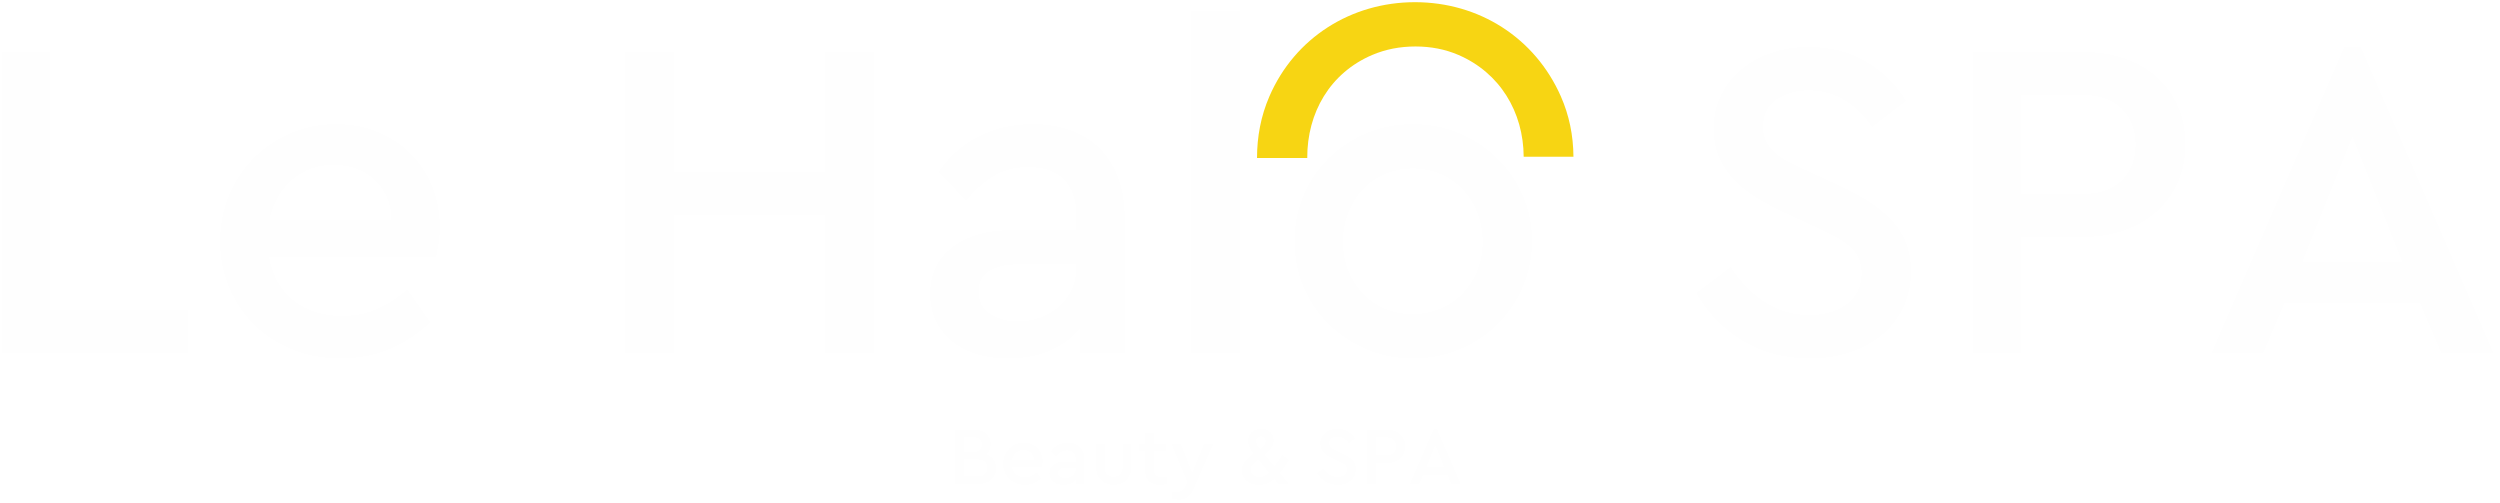
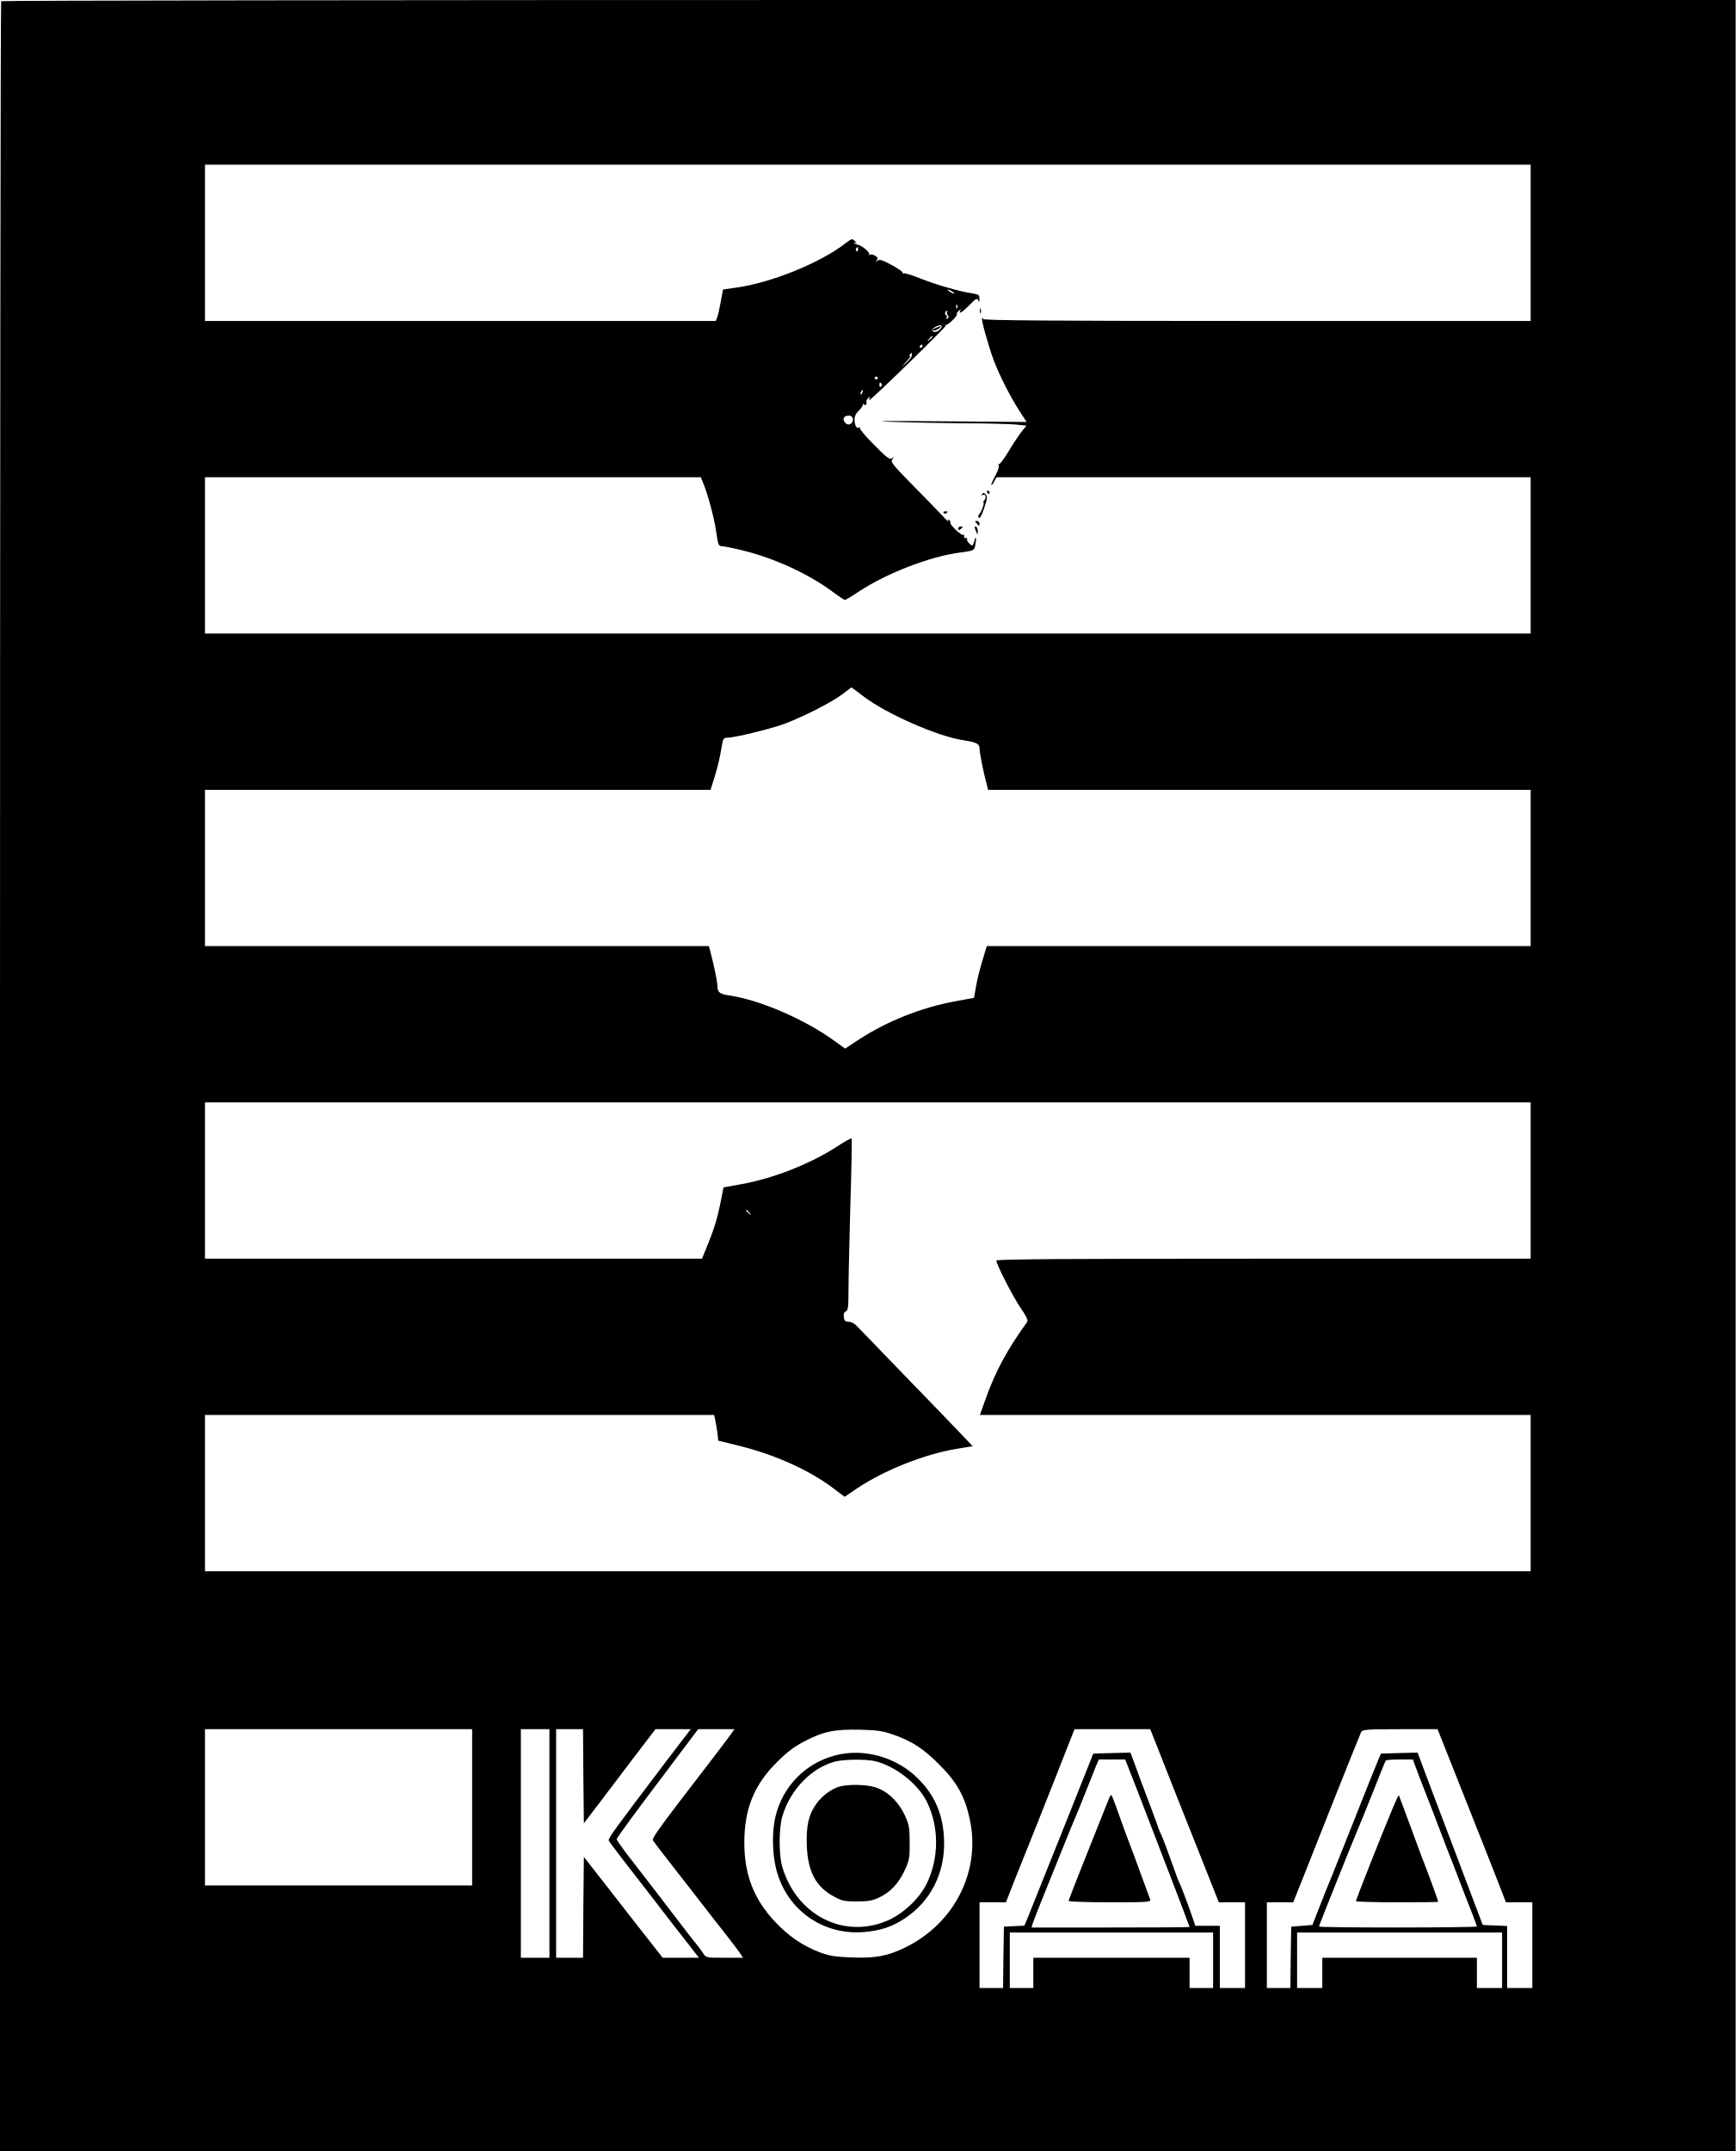
- <svg xmlns="http://www.w3.org/2000/svg" xml:space="preserve" width="301mm" height="60.5mm" version="1.1" shape-rendering="geometricPrecision" text-rendering="geometricPrecision" image-rendering="optimizeQuality" fill-rule="evenodd" clip-rule="evenodd" viewBox="0 0 30100 6050">
-   <g id="Слой_x0020_1">
-     <path id="_1" fill="#FEFEFE" fill-rule="nonzero" d="M605.47 3732.22l1660.28 0 0 522.27 -2243.02 0 0 -3628.37 582.74 0 0 3106.1zm3413.96 -1748.2c-194.23,0 -360.98,59.56 -500.26,178.65 -139.26,119.12 -230.89,279.47 -274.87,481.03l1467.82 0c0,-102.6 -19.23,-195.14 -57.72,-277.6 -38.46,-82.47 -88.86,-152.1 -151.16,-208.92 -62.3,-56.82 -135.61,-99.86 -219.91,-129.19 -84.31,-29.33 -172.27,-43.97 -263.9,-43.97zm1275.43 747.67c0,73.27 -5.49,142.93 -16.49,208.88 -10.97,65.98 -20.13,117.28 -27.49,153.94l-2012.09 0c40.33,223.56 138.35,397.66 294.12,522.27 155.78,124.6 350.95,186.91 585.48,186.91 157.61,0 299.64,-28.4 426.09,-85.22 126.41,-56.81 246.47,-134.67 360.07,-233.63l274.86 395.83c-142.93,135.61 -304.19,241.89 -483.77,318.84 -179.59,76.98 -377.5,115.44 -593.74,115.44 -208.88,0 -402.21,-35.71 -579.99,-107.18 -177.75,-71.47 -330.75,-170.42 -459.03,-296.87 -128.29,-126.44 -229.08,-275.8 -302.35,-448.06 -73.31,-172.26 -109.96,-357.33 -109.96,-555.24 0,-197.92 35.72,-382.99 107.18,-555.25 71.47,-172.26 170.42,-321.61 296.87,-448.06 126.45,-126.45 273.96,-226.31 442.57,-299.61 168.59,-73.31 351.82,-109.96 549.73,-109.96 179.59,0 345.43,31.17 497.56,93.47 152.09,62.3 284.02,148.42 395.79,258.38 111.8,109.96 198.85,240.98 261.15,393.08 62.3,152.1 93.44,316.1 93.44,492.04zm5222.66 1522.8l-582.73 0 0 -1660.25 -1825.19 0 0 1660.25 -582.73 0 0 -3628.37 582.73 0 0 1445.85 1825.19 0 0 -1445.85 582.73 0 0 3628.37zm11258.94 -3688.83c267.57,0 502.14,61.36 703.7,184.16 201.59,122.77 357.33,277.61 467.29,464.52l-406.83 313.39c-95.28,-139.29 -207.07,-247.41 -335.33,-324.36 -128.28,-76.98 -271.21,-115.44 -428.83,-115.44 -146.58,0 -274.86,35.71 -384.82,107.18 -109.96,71.47 -164.9,182.33 -164.9,332.62 0,69.62 12.81,129.19 38.46,178.65 25.65,49.49 60.49,93.47 104.47,131.93 43.98,38.49 97.12,74.24 159.42,107.21 62.3,32.98 130.09,65.99 203.4,98.96l406.82 186.91c135.61,62.3 257.47,128.28 365.59,197.91 108.12,69.63 199.75,145.68 274.87,228.15 75.14,82.47 131.96,173.19 170.42,272.12 38.49,98.95 57.72,210.75 57.72,335.36 0,161.26 -31.13,306.93 -93.44,437.06 -62.3,130.12 -147.51,240.05 -255.63,329.84 -108.12,89.79 -236.4,159.45 -384.82,208.91 -148.45,49.5 -308.81,74.21 -481.04,74.21 -304.22,0 -573.6,-70.53 -808.13,-211.65 -234.57,-141.1 -421.51,-332.59 -560.76,-574.48l412.31 -313.35c51.3,76.95 109.02,150.25 173.16,219.88 64.14,69.63 134.71,131.03 211.66,184.17 76.98,53.14 162.19,95.31 255.63,126.44 93.47,31.17 197.01,46.72 310.62,46.72 186.9,0 338.1,-44.88 453.54,-134.67 115.44,-89.79 173.17,-213.5 173.17,-371.08 0,-69.66 -12.81,-131.02 -38.46,-184.17 -25.66,-53.14 -62.31,-99.89 -109.96,-140.19 -47.66,-40.33 -103.54,-77.88 -167.68,-112.7 -64.14,-34.81 -136.51,-70.56 -217.14,-107.21l-401.34 -186.91c-117.26,-54.98 -227.21,-113.61 -329.85,-175.91 -102.6,-62.3 -192.39,-133.77 -269.38,-214.4 -76.95,-80.63 -137.44,-171.36 -181.42,-272.15 -43.98,-100.77 -65.95,-215.31 -65.95,-343.59 0,-150.26 30.23,-285.87 90.7,-406.83 60.46,-120.93 142.93,-224.46 247.4,-310.61 104.44,-86.11 225.37,-152.1 362.82,-197.88 137.45,-45.82 284.96,-68.72 442.54,-68.72zm2561.86 577.21l0 1192.99 731.18 0c208.91,0 368.33,-54.98 478.29,-164.93 109.93,-109.96 164.91,-252.9 164.91,-428.8 0,-175.94 -54.98,-319.78 -164.91,-431.58 -109.96,-111.76 -269.38,-167.68 -478.29,-167.68l-731.18 0zm742.18 -516.75c183.23,0 350.91,26.55 503.01,79.73 152.1,53.14 282.22,129.18 390.34,228.14 108.12,98.96 191.49,216.24 250.11,351.82 58.66,135.61 87.99,285.89 87.99,450.8 0,164.94 -29.33,315.19 -87.99,450.8 -58.62,135.61 -141.99,252.89 -250.11,351.85 -108.12,98.96 -238.24,175.91 -390.34,230.89 -152.1,54.98 -319.78,82.47 -503.01,82.47l-742.18 0 0 1401.87 -582.74 0 0 -3628.37 1324.92 0zm3243.51 1017.05l-604.7 1506.31 1203.95 0 -599.25 -1506.31zm813.65 2006.58l-1632.75 0 -258.41 604.74 -621.2 0 1599.76 -3688.83 197.91 0 1599.78 3688.83 -626.71 0 -258.38 -604.74zm-16881.07 219.92c96.21,0 186,-15.59 271.22,-46.72 84.27,-31.17 159.42,-75.15 223.56,-131.97 64.14,-56.78 115.44,-124.6 152.09,-203.39 36.66,-78.79 54.98,-164.01 54.98,-255.64l0 -49.49 -696.37 0c-153.93,0 -273.02,27.49 -355.49,82.47 -83.37,54.98 -124.61,137.45 -124.61,247.4 0,117.29 45.82,206.14 138.36,266.61 91.63,60.49 204.3,90.73 336.26,90.73zm179.58 -2374.95c161.26,0 309.68,23.84 445.29,71.47 135.61,47.65 251.99,118.21 349.1,211.65 97.12,93.47 173.17,210.76 228.15,351.85 54.98,141.1 82.47,305.13 82.47,492.04l0 1632.76 -538.76 0 0 -302.35c-95.31,117.28 -216.24,207.07 -362.85,269.37 -146.61,62.31 -313.35,93.44 -500.26,93.44 -142.94,0 -272.12,-18.32 -387.57,-54.98 -115.47,-36.65 -214.43,-88.85 -296.87,-158.48 -82.46,-69.66 -145.7,-152.13 -189.68,-246.5 -43.98,-95.28 -65.95,-200.66 -65.95,-317.94 0,-237.31 89.79,-424.22 269.38,-561.67 179.58,-136.51 421.47,-205.23 725.67,-205.23l764.15 0 0 -176.85c0,-188.74 -49.49,-332.58 -148.45,-432.44 -98.95,-99.89 -241.88,-149.35 -428.79,-149.35 -157.62,0 -295.03,34.81 -412.32,104.44 -117.28,69.62 -229.08,168.58 -335.36,296.86l-335.32 -340.84c139.25,-197.91 306,-343.59 500.26,-437.06 194.24,-93.44 406.83,-140.19 637.71,-140.19zm2490.39 2759.77l-582.76 0 0 -4123.15 582.76 0 0 4123.15zm2086.3 -2226.5c-120.93,0 -234.56,22.91 -339,68.73 -105.38,45.81 -194.24,107.18 -267.54,186 -73.31,78.79 -131.96,172.23 -174.1,279.45 -42.14,108.12 -63.21,223.56 -63.21,348.17 0,124.6 21.07,239.14 63.21,345.42 42.14,105.38 100.79,197.92 174.1,276.71 73.3,78.82 161.26,139.28 264.8,183.26 102.6,43.98 215.3,65.98 336.26,65.98 120.93,0 233.63,-22 336.26,-65.98 103.54,-43.98 192.4,-104.44 267.54,-183.26 75.15,-78.79 134.71,-171.33 176.84,-276.71 42.14,-106.28 63.21,-220.82 63.21,-345.42 0,-124.61 -21.07,-240.05 -63.21,-348.17 -42.13,-107.22 -101.69,-201.59 -176.84,-282.22 -75.14,-80.63 -164,-142 -267.54,-185.98 -102.63,-44 -213.49,-65.98 -330.78,-65.98zm-2.74 -533.27c197.91,0 383.92,36.65 557.99,109.96 174.1,73.3 326.19,173.16 456.32,299.61 130.09,126.45 232.72,274.9 307.84,445.32 75.14,170.42 112.7,354.59 112.7,552.5 0,197.91 -37.56,382.98 -112.7,555.24 -75.12,172.27 -177.75,322.52 -307.84,450.81 -130.13,128.25 -282.22,228.14 -456.32,299.61 -174.07,71.47 -360.08,107.18 -557.99,107.18 -197.91,0 -382.98,-36.65 -555.24,-109.92 -172.26,-73.31 -323.46,-173.2 -453.55,-299.65 -130.12,-126.44 -231.82,-275.76 -305.13,-448.03 -73.3,-172.26 -109.95,-357.33 -109.95,-555.24 0,-197.91 36.65,-382.08 109.95,-552.5 73.31,-170.42 174.1,-318.87 302.39,-445.32 128.25,-126.45 279.44,-226.31 453.54,-299.61 174.07,-73.31 360.08,-109.96 557.99,-109.96z" />
-     <path id="_1_0" fill="#F7D513" fill-rule="nonzero" d="M17042.19 559.58c-186.91,0 -360.07,33.91 -519.49,101.7 -508.75,216.39 -785.82,695.93 -783.39,1241.17l-604.74 0c0,-256.66 46.44,-504.85 148.42,-740.88 305.91,-708.15 986.29,-1135.23 1753.72,-1135.23 770.29,0 1445.31,428.08 1756.46,1135.23 99.02,225.03 149.41,466.89 151.16,725.58l-599.25 0c-2.68,-538.35 -286.09,-1010.69 -786.1,-1225.87 -157.62,-67.79 -329.85,-101.7 -516.79,-101.7z" />
-     <path id="_1_1" fill="#FEFEFE" fill-rule="nonzero" d="M15163.62 5743.54c22.43,0 43.05,-4.45 61.85,-13.35 18.8,-8.91 37.1,-21.94 54.91,-39.09l-131.6 -159.31c-26.38,20.45 -47.99,39.42 -64.81,56.9 -16.82,17.48 -25.23,38.75 -25.23,63.82 0,27.05 9.89,48.98 29.68,65.8 19.79,16.82 44.86,25.23 75.2,25.23zm18.8 -489.79c-19.13,0 -33.47,5.44 -43.04,16.33 -9.56,10.88 -14.35,24.9 -14.35,42.05 0,17.81 4.29,34.14 12.87,48.98 8.57,14.84 19.46,30.18 32.65,46.01 21.11,-16.49 37.6,-32.16 49.47,-47 11.88,-14.84 17.81,-31.83 17.81,-50.96 0,-15.83 -4.45,-29.02 -13.35,-39.58 -8.91,-10.55 -22.93,-15.83 -42.06,-15.83zm337.42 282.99c-19.13,28.37 -37.6,56.07 -55.41,83.12 -17.81,27.04 -36.29,52.11 -55.42,75.2l107.86 131.6 -123.69 0 -50.46 -61.35c-25.73,22.43 -53.43,40.08 -83.12,52.94 -29.68,12.86 -63.32,19.29 -100.92,19.29 -29.69,0 -57.06,-4.12 -82.13,-12.36 -25.07,-8.25 -46.84,-20.12 -65.31,-35.63 -18.47,-15.5 -32.98,-33.97 -43.53,-55.41 -10.56,-21.44 -15.83,-45.35 -15.83,-71.73 0,-21.77 3.62,-41.73 10.88,-59.87 7.26,-18.14 17.15,-35.12 29.68,-50.96 12.54,-15.83 27.21,-31 44.04,-45.51 16.82,-14.51 35.12,-29.36 54.91,-44.53 -19.13,-25.06 -34.47,-49.31 -46.01,-72.72 -11.54,-23.42 -17.31,-48.98 -17.31,-76.69 0,-21.77 3.46,-41.72 10.38,-59.86 6.93,-18.14 17.16,-33.81 30.68,-47 13.52,-13.2 29.85,-23.59 48.98,-31.17 19.13,-7.59 40.57,-11.38 64.31,-11.38 23.09,0 44.04,3.63 62.84,10.88 18.8,7.26 34.79,16.99 47.99,29.19 13.19,12.21 23.41,26.72 30.67,43.54 7.26,16.82 10.88,35.13 10.88,54.92 0,34.3 -10.06,65.14 -30.18,92.51 -20.11,27.38 -46.67,53.93 -79.65,79.66l118.74 143.47c14.51,-19.79 29.35,-41.23 44.53,-64.32 15.17,-23.08 31.33,-47.49 48.48,-73.22l83.12 57.39zm582.79 -374.02c48.16,0 90.38,11.05 126.66,33.15 36.28,22.09 64.31,49.97 84.1,83.61l-73.22 56.4c-17.15,-25.07 -37.27,-44.53 -60.36,-58.38 -23.09,-13.85 -48.81,-20.78 -77.18,-20.78 -26.38,0 -49.47,6.43 -69.26,19.29 -19.79,12.87 -29.68,32.82 -29.68,59.87 0,12.53 2.3,23.25 6.92,32.16 4.62,8.9 10.89,16.82 18.8,23.74 7.92,6.93 17.48,13.36 28.7,19.3 11.21,5.94 23.41,11.87 36.61,17.81l73.22 33.64c24.41,11.22 46.34,23.09 65.8,35.62 19.46,12.54 35.95,26.22 49.47,41.07 13.53,14.84 23.75,31.16 30.68,48.98 6.92,17.81 10.39,37.93 10.39,60.35 0,29.03 -5.61,55.25 -16.82,78.67 -11.22,23.41 -26.56,43.2 -46.02,59.37 -19.45,16.16 -42.54,28.69 -69.26,37.6 -26.71,8.9 -55.57,13.35 -86.58,13.35 -54.75,0 -103.23,-12.69 -145.45,-38.09 -42.22,-25.4 -75.86,-59.86 -100.93,-103.4l74.21 -56.4c9.24,13.85 19.63,27.04 31.17,39.58 11.54,12.53 24.24,23.58 38.1,33.15 13.85,9.56 29.19,17.15 46.01,22.75 16.82,5.61 35.45,8.41 55.9,8.41 33.64,0 60.86,-8.08 81.63,-24.24 20.78,-16.16 31.17,-38.42 31.17,-66.79 0,-12.53 -2.31,-23.58 -6.92,-33.15 -4.62,-9.56 -11.22,-17.97 -19.79,-25.23 -8.58,-7.25 -18.64,-14.02 -30.18,-20.28 -11.55,-6.27 -24.57,-12.7 -39.09,-19.3l-72.23 -33.64c-21.11,-9.89 -40.9,-20.45 -59.37,-31.66 -18.47,-11.22 -34.63,-24.08 -48.48,-38.59 -13.85,-14.51 -24.74,-30.84 -32.65,-48.98 -7.92,-18.14 -11.88,-38.76 -11.88,-61.84 0,-27.05 5.44,-51.46 16.33,-73.23 10.88,-21.76 25.72,-40.4 44.52,-55.9 18.8,-15.5 40.57,-27.38 65.31,-35.62 24.74,-8.25 51.29,-12.37 79.65,-12.37zm461.1 103.89l0 214.72 131.6 0c37.6,0 66.3,-9.89 86.09,-29.68 19.79,-19.79 29.68,-45.52 29.68,-77.18 0,-31.67 -9.89,-57.56 -29.68,-77.68 -19.79,-20.12 -48.49,-30.18 -86.09,-30.18l-131.6 0zm133.58 -93.01c32.98,0 63.16,4.79 90.54,14.35 27.37,9.57 50.79,23.25 70.25,41.06 19.46,17.81 34.47,38.92 45.02,63.33 10.56,24.41 15.84,51.45 15.84,81.14 0,29.68 -5.28,56.73 -15.84,81.14 -10.55,24.4 -25.56,45.51 -45.02,63.32 -19.46,17.81 -42.88,31.67 -70.25,41.56 -27.38,9.9 -57.56,14.84 -90.54,14.84l-133.58 0 0 252.32 -104.88 0 0 -653.06 238.46 0zm583.8 183.06l-108.84 271.11 216.69 0 -107.85 -271.11zm146.44 361.16l-293.87 0 -46.51 108.84 -111.81 0 287.94 -663.94 35.62 0 287.94 663.94 -112.8 0 -46.51 -108.84zm-5653.87 16.82c37.6,0 66.13,-9.07 85.59,-27.21 19.46,-18.14 29.19,-42.71 29.19,-73.72 0,-31 -9.73,-55.74 -29.19,-74.21 -19.46,-18.47 -47.99,-27.71 -85.59,-27.71l-168.21 0 0 202.85 168.21 0zm-168.21 -469.02l0 176.13 115.77 0c33.64,0 58.88,-8.24 75.7,-24.73 16.82,-16.5 25.23,-37.93 25.23,-64.32 0,-26.39 -8.41,-47.5 -25.23,-63.33 -16.82,-15.83 -42.06,-23.75 -75.7,-23.75l-115.77 0zm266.17 204.83c38.59,12.53 68.61,33.14 89.88,61.84 21.27,28.69 31.83,63.49 31.83,104.39 0,27.71 -4.95,53.1 -14.84,76.19 -9.9,23.09 -24.08,43.04 -42.39,59.86 -18.47,16.82 -40.73,30.02 -66.62,39.58 -26.06,9.57 -55.25,14.35 -87.41,14.35l-279.52 0 0 -653.06 228.57 0c29.68,0 56.56,4.29 80.64,12.87 24.08,8.57 44.69,20.61 61.84,36.11 17.15,15.5 30.35,33.81 39.58,54.92 9.24,21.11 13.85,44.53 13.85,70.25 0,50.79 -18.47,91.69 -55.41,122.7zm452.2 -52.45c-34.97,0 -64.98,10.72 -90.05,32.16 -25.06,21.44 -41.55,50.3 -49.47,86.58l264.19 0c0,-18.47 -3.46,-35.12 -10.39,-49.97 -6.92,-14.84 -16,-27.37 -27.21,-37.6 -11.21,-10.22 -24.41,-17.97 -39.58,-23.25 -15.17,-5.28 -31,-7.92 -47.49,-7.92zm229.56 134.57c0,13.2 -0.99,25.73 -2.97,37.6 -1.98,11.88 -3.63,21.11 -4.95,27.71l-362.15 0c7.26,40.24 24.9,71.57 52.94,94 28.03,22.43 63.16,33.64 105.38,33.64 28.36,0 53.92,-5.11 76.68,-15.33 22.76,-10.23 44.36,-24.25 64.81,-42.06l49.48 71.25c-25.73,24.4 -54.75,43.53 -87.08,57.39 -32.32,13.85 -67.94,20.77 -106.86,20.77 -37.6,0 -72.4,-6.43 -104.39,-19.29 -31.99,-12.86 -59.54,-30.67 -82.62,-53.43 -23.09,-22.76 -41.23,-49.64 -54.42,-80.65 -13.2,-31 -19.79,-64.31 -19.79,-99.93 0,-35.62 6.43,-68.94 19.29,-99.94 12.86,-31 30.67,-57.88 53.43,-80.64 22.76,-22.76 49.31,-40.74 79.66,-53.93 30.34,-13.19 63.32,-19.79 98.94,-19.79 32.33,0 62.18,5.61 89.55,16.82 27.38,11.22 51.13,26.72 71.24,46.51 20.12,19.79 35.79,43.37 47,70.75 11.22,27.37 16.83,56.89 16.83,88.55zm272.43 204.83c17.32,0 33.48,-2.81 48.81,-8.41 15.18,-5.61 28.7,-13.53 40.24,-23.75 11.55,-10.23 20.78,-22.43 27.38,-36.61 6.59,-14.19 9.89,-29.52 9.89,-46.01l0 -8.91 -125.33 0c-27.71,0 -49.15,4.95 -63.99,14.84 -15,9.9 -22.43,24.74 -22.43,44.53 0,21.11 8.25,37.11 24.91,47.99 16.49,10.88 36.77,16.33 60.52,16.33zm32.32 -427.46c29.03,0 55.74,4.29 80.15,12.86 24.41,8.58 45.35,21.28 62.83,38.1 17.48,16.82 31.17,37.93 41.07,63.33 9.89,25.39 14.84,54.91 14.84,88.55l0 293.88 -96.97 0 0 -54.42c-17.15,21.11 -38.92,37.27 -65.31,48.48 -26.38,11.22 -56.4,16.82 -90.04,16.82 -25.73,0 -48.98,-3.29 -69.76,-9.89 -20.78,-6.6 -38.59,-16 -53.43,-28.53 -14.84,-12.53 -26.22,-27.38 -34.14,-44.36 -7.91,-17.15 -11.87,-36.12 -11.87,-57.23 0,-42.71 16.16,-76.35 48.48,-101.09 32.33,-24.57 75.86,-36.94 130.62,-36.94l137.53 0 0 -31.83c0,-33.97 -8.9,-59.86 -26.71,-77.84 -17.81,-17.97 -43.54,-26.88 -77.18,-26.88 -28.37,0 -53.1,6.27 -74.21,18.8 -21.11,12.54 -41.23,30.35 -60.36,53.43l-60.36 -61.34c25.07,-35.62 55.08,-61.85 90.04,-78.67 34.96,-16.82 73.22,-25.23 114.78,-25.23zm762.89 292.89c0,32.98 -5.44,62.66 -16.33,89.05 -10.88,26.39 -25.89,48.98 -44.69,67.78 -18.8,18.8 -41.06,33.15 -66.95,43.04 -25.73,9.9 -53.6,14.84 -83.28,14.84 -30.35,0 -58.55,-4.94 -84.27,-14.84 -25.9,-9.89 -48.32,-24.24 -67.45,-43.04 -19.13,-18.8 -34.31,-41.39 -45.19,-67.78 -10.88,-26.39 -16.33,-56.07 -16.33,-89.05l0 -282 102.91 0 0 289.91c0,34.3 10.55,61.35 31.66,81.14 21.11,19.79 47.17,29.68 78.17,29.68 29.69,0 54.92,-9.89 75.7,-29.68 20.78,-19.79 31.17,-46.84 31.17,-81.14l0 -289.91 104.88 0 0 282zm369.07 120.71c9.24,0 18.97,-0.49 29.19,-1.48 10.23,-0.99 21.94,-2.14 35.13,-3.46l0 88.06c-13.19,3.3 -26.72,5.94 -40.57,7.92 -13.85,1.97 -29.02,2.96 -45.52,2.96 -54.09,0 -97.46,-13.52 -130.11,-40.56 -32.66,-27.05 -48.98,-69.93 -48.98,-128.64l0 -237.47 -79.16 0 0 -90.04 79.16 0 0 -127.65 104.88 0 0 127.65 144.47 0 0 90.04 -144.47 0 0 228.57c0,32.32 8.41,54.42 25.23,66.29 16.83,11.88 40.41,17.81 70.75,17.81zm618.42 -402.71l-236.48 541.24c-20.45,46.84 -44.86,80.81 -73.22,101.92 -28.37,21.11 -63.33,31.66 -104.89,31.66 -13.19,0 -26.88,-0.82 -41.06,-2.47 -14.18,-1.65 -27.21,-4.13 -39.09,-7.42l0 -88.07c11.22,1.32 21.61,2.31 31.17,2.97 9.57,0.66 18.31,0.99 26.22,0.99 22.43,0 42.39,-4.62 59.87,-13.85 17.48,-9.24 32.82,-28.37 46.01,-57.39l19.79 -45.52 -193.94 -464.06 111.81 0 139.52 354.23 143.47 -354.23 110.82 0z" />
+ <svg xmlns="http://www.w3.org/2000/svg" version="1.0" width="1033pt" height="1280pt" viewBox="0 0 1033 1280" preserveAspectRatio="xMidYMid meet">
+   <g transform="translate(0,1280) scale(0.1,-0.1)" fill="#000000" stroke="none">
+     <path d="M7 12793 c-4 -3 -7 -2883 -7 -6400 l0 -6393 5165 0 5165 0 0 6400 0 6400 -5158 0 c-2837 0 -5162 -3 -5165 -7z m9103 -1438 l0 -465 -1630 0 c-1235 0 -1630 3 -1630 12 0 6 -2 9 -5 6 -7 -7 36 -161 69 -251 34 -90 98 -216 152 -300 l44 -68 -507 4 c-312 3 -429 2 -303 -3 113 -4 311 -8 440 -9 129 0 265 -4 302 -7 l67 -7 -29 -36 c-16 -20 -51 -73 -78 -118 -27 -45 -53 -79 -57 -75 -5 4 -5 1 -1 -6 4 -7 -4 -33 -18 -58 -14 -26 -26 -52 -26 -58 1 -6 8 1 16 17 l15 27 1589 0 1590 0 0 -465 0 -465 -3945 0 -3945 0 0 465 0 465 1476 0 1475 0 14 -34 c28 -67 67 -212 78 -293 10 -73 14 -83 32 -83 11 0 67 -11 124 -25 191 -47 399 -142 544 -252 31 -23 61 -43 66 -43 4 0 43 23 86 52 163 107 419 206 593 229 88 12 90 13 96 42 9 46 5 66 -5 28 -10 -32 -11 -32 -29 -16 -11 10 -17 22 -14 27 3 4 0 7 -8 6 -7 -2 -12 4 -10 12 2 8 0 12 -4 7 -9 -9 -85 63 -78 74 2 4 -1 11 -7 15 -8 5 -10 2 -4 -7 4 -8 -12 6 -35 31 -23 25 -103 107 -177 182 -122 124 -134 140 -122 155 12 16 12 17 -2 6 -13 -10 -30 2 -107 80 -51 51 -89 97 -85 102 4 4 3 5 -4 1 -15 -8 -26 10 -27 46 -1 19 8 38 26 55 14 14 25 30 24 37 -2 6 -1 8 1 4 8 -14 25 -8 20 6 -3 8 2 20 11 28 11 9 14 10 8 1 -4 -7 -4 -13 -1 -13 11 0 454 432 452 440 -1 4 2 8 6 8 14 0 67 54 62 62 -3 4 3 14 12 21 12 10 14 10 9 2 -16 -28 12 -11 54 32 38 39 46 43 52 28 5 -14 7 -12 7 8 1 24 -3 27 -46 34 -72 10 -216 52 -311 90 -47 19 -90 32 -96 28 -6 -3 -8 -2 -3 2 4 5 -25 26 -64 47 -60 32 -74 37 -88 26 -14 -11 -14 -11 -4 2 10 13 8 18 -8 28 -11 7 -25 10 -31 6 -6 -4 -8 -3 -5 3 7 10 -45 54 -69 57 -7 1 -17 6 -21 11 -4 4 -1 5 7 0 11 -6 11 -3 -2 10 -16 17 -18 16 -55 -12 -148 -116 -441 -235 -648 -264 l-82 -12 -13 -71 c-7 -39 -16 -81 -21 -93 l-9 -23 -1520 0 -1520 0 0 465 0 465 3945 0 3945 0 0 -465z m-4003 -40 c0 -8 -4 -12 -9 -9 -5 3 -6 10 -3 15 9 13 12 11 12 -6z m573 -261 c0 -2 -9 0 -20 6 -11 6 -20 13 -20 16 0 2 9 0 20 -6 11 -6 20 -13 20 -16z m17 -86 c-3 -8 -6 -5 -6 6 -1 11 2 17 5 13 3 -3 4 -12 1 -19z m-60 -25 c-4 -3 -2 -12 4 -19 7 -8 6 -14 -2 -20 -7 -4 -9 -3 -5 4 3 6 2 13 -4 17 -10 6 -5 25 7 25 4 0 3 -3 0 -7z m-42 -103 c-17 -18 -45 -21 -47 -4 -1 12 43 34 55 27 4 -3 1 -13 -8 -23z m-45 -44 c0 -2 -8 -10 -17 -17 -16 -13 -17 -12 -4 4 13 16 21 21 21 13z m-60 -56 c0 -5 -5 -10 -11 -10 -5 0 -7 5 -4 10 3 6 8 10 11 10 2 0 4 -4 4 -10z m-63 -55 c0 -8 -14 -27 -31 -42 l-31 -28 29 33 c17 17 26 32 22 32 -4 0 -4 5 -1 10 9 14 12 13 12 -5z m-203 -133 c3 -5 -1 -9 -9 -9 -8 0 -12 4 -9 9 3 4 7 8 9 8 2 0 6 -4 9 -8z m20 -52 c-6 -6 -10 -3 -10 10 0 13 4 16 10 10 7 -7 7 -13 0 -20z m-111 -35 c-3 -9 -8 -14 -10 -11 -3 3 -2 9 2 15 9 16 15 13 8 -4z m-57 -157 c3 -26 -22 -44 -41 -28 -18 15 -19 36 -2 43 21 9 40 3 43 -15z m66 -1654 c136 -103 443 -238 593 -259 76 -12 95 -21 95 -49 0 -25 23 -141 41 -208 l10 -38 1614 0 1615 0 0 -465 0 -465 -1618 0 -1619 0 -26 -87 c-15 -47 -32 -116 -38 -153 l-12 -68 -116 -21 c-201 -38 -401 -118 -566 -225 l-85 -56 -68 49 c-174 126 -442 241 -619 267 -59 8 -73 19 -73 55 0 26 -18 113 -41 202 l-10 37 -1499 0 -1500 0 0 465 0 465 1504 0 1505 0 26 83 c14 45 31 115 37 155 11 67 13 72 36 72 43 0 253 51 336 81 115 42 292 133 351 179 28 21 51 39 52 39 1 1 35 -24 75 -55z m3968 -2879 l0 -465 -1590 0 c-1163 0 -1590 -3 -1590 -11 0 -23 99 -216 145 -283 32 -46 45 -73 39 -82 -118 -162 -189 -294 -247 -456 l-35 -98 1639 0 1639 0 0 -465 0 -465 -3945 0 -3945 0 0 465 0 465 1515 0 1515 0 6 -25 c3 -14 9 -48 13 -76 l6 -52 130 -32 c208 -52 413 -144 553 -250 l69 -52 74 50 c161 108 397 202 590 235 l98 16 -72 76 c-39 41 -189 197 -333 345 -144 149 -272 281 -285 295 -13 14 -35 25 -49 25 -20 0 -26 6 -28 28 -2 18 2 29 12 33 13 5 16 26 16 123 0 64 5 293 11 509 7 216 10 394 7 397 -3 3 -36 -15 -74 -40 -165 -109 -390 -198 -584 -232 l-104 -19 -17 -87 c-20 -99 -39 -161 -81 -264 l-30 -73 -1479 0 -1479 0 0 465 0 465 3945 0 3945 0 0 -465z m-4649 -192 c13 -16 12 -17 -3 -4 -17 13 -22 21 -14 21 2 0 10 -8 17 -17z m-1651 -3538 l0 -465 -795 0 -795 0 0 465 0 465 795 0 795 0 0 -465z m460 -215 l0 -680 -85 0 -85 0 0 680 0 680 85 0 85 0 0 -680z m202 400 l3 -280 74 97 c41 54 137 180 213 281 l139 182 105 0 105 0 -143 -187 c-309 -408 -350 -463 -345 -476 3 -6 43 -60 88 -118 46 -59 131 -169 189 -244 58 -76 140 -182 183 -236 l77 -99 -108 0 -108 0 -185 236 c-101 130 -206 265 -234 300 l-50 64 -3 -300 -2 -300 -80 0 -80 0 0 680 0 680 80 0 80 0 2 -280z m869 238 c-17 -24 -76 -101 -131 -173 -282 -366 -332 -434 -324 -447 4 -7 64 -85 133 -173 68 -88 147 -189 175 -225 27 -36 82 -105 121 -155 39 -49 79 -102 89 -117 l18 -28 -110 0 c-109 0 -110 0 -128 28 -10 15 -22 32 -28 39 -6 6 -42 53 -81 103 -68 90 -241 314 -350 455 -29 39 -54 75 -55 80 -1 6 108 155 242 332 l243 323 108 0 108 0 -30 -42z m977 9 c110 -38 178 -83 272 -177 104 -104 152 -188 181 -322 69 -310 -89 -625 -386 -768 -105 -51 -177 -64 -322 -58 -97 4 -131 10 -188 32 -99 38 -185 97 -264 182 -125 134 -181 279 -181 469 0 201 58 344 195 480 59 59 103 92 163 123 112 59 179 72 332 69 104 -3 137 -8 198 -30z m1596 -139 c37 -95 129 -327 204 -515 l136 -343 78 0 78 0 0 -255 0 -255 -75 0 -75 0 0 185 0 185 -73 0 -73 0 -16 48 c-25 73 -67 185 -78 207 -6 11 -19 45 -29 75 -37 104 -71 195 -81 215 -6 11 -19 45 -29 75 -11 30 -36 98 -56 150 -20 52 -50 132 -66 178 l-31 83 -111 -3 -110 -3 -187 -469 c-103 -258 -195 -488 -205 -512 l-18 -43 -61 -3 -61 -3 -3 -182 -2 -183 -70 0 -70 0 0 255 0 255 79 0 78 0 58 148 c32 81 66 165 75 187 9 22 75 187 146 367 l129 328 226 0 225 0 68 -172z m1758 -120 c64 -161 156 -393 204 -515 l87 -223 79 0 78 0 0 -255 0 -255 -75 0 -75 0 0 185 0 184 -72 3 -73 3 -38 100 c-21 55 -60 159 -87 230 -27 72 -76 202 -110 290 -33 88 -82 215 -107 283 l-46 123 -109 -3 -109 -3 -19 -45 c-11 -25 -78 -193 -150 -375 -72 -181 -135 -339 -140 -350 -5 -11 -29 -72 -54 -135 l-45 -115 -63 -5 -63 -5 -3 -182 -2 -183 -70 0 -70 0 0 255 0 255 79 0 78 0 61 153 c33 83 122 307 197 497 76 190 141 353 146 363 9 15 30 17 232 17 l223 0 116 -292z m-1902 -75 c123 -318 310 -805 310 -810 0 -2 -212 -3 -471 -3 l-470 0 7 23 c4 12 26 69 49 127 24 58 77 191 119 295 42 105 81 199 86 210 5 11 32 76 59 145 27 69 57 142 65 163 l16 37 79 0 78 0 73 -187z m1658 135 c11 -29 36 -96 57 -148 20 -52 47 -122 60 -155 12 -33 41 -107 63 -165 23 -58 62 -159 87 -225 26 -66 57 -148 71 -182 13 -34 24 -64 24 -67 0 -3 -211 -6 -470 -6 -258 0 -470 2 -470 6 0 6 225 567 240 599 5 11 42 101 81 200 39 99 73 183 76 188 2 4 40 7 83 7 l79 0 19 -52z m-1208 -1143 l0 -165 -70 0 -70 0 0 90 0 90 -465 0 -465 0 0 -90 0 -90 -70 0 -70 0 0 165 0 165 605 0 605 0 0 -165z m1720 0 l0 -165 -75 0 -75 0 0 90 0 90 -460 0 -460 0 0 -90 0 -90 -75 0 -75 0 0 165 0 165 610 0 610 0 0 -165z" />
+     <path d="M5832 10950 c0 -14 2 -19 5 -12 2 6 2 18 0 25 -3 6 -5 1 -5 -13z" />
+     <path d="M5875 9870 c3 -5 8 -10 11 -10 2 0 4 5 4 10 0 6 -5 10 -11 10 -5 0 -7 -4 -4 -10z" />
+     <path d="M5845 9859 c-5 -7 -4 -10 3 -5 16 10 25 -13 12 -29 -7 -8 -10 -15 -7 -15 9 0 -15 -64 -26 -71 -5 -4 -6 -13 -2 -20 6 -8 17 11 32 56 20 59 21 71 9 83 -11 11 -15 11 -21 1z" />
+     <path d="M5616 9748 c3 -5 10 -6 15 -3 13 9 11 12 -6 12 -8 0 -12 -4 -9 -9z" />
+     <path d="M5806 9693 c5 -5 12 -12 16 -18 4 -6 8 -2 8 8 0 9 -7 17 -17 17 -9 0 -12 -3 -7 -7z" />
+     <path d="M5703 9653 c0 -9 4 -10 14 -2 7 6 13 12 13 14 0 1 -6 2 -13 2 -8 0 -14 -6 -14 -14z" />
+     <path d="M5801 9663 c0 -4 4 -17 9 -28 8 -19 9 -19 9 2 1 12 -3 25 -9 28 -5 3 -10 3 -9 -2z" />
+     <path d="M5573 10850 c-13 -5 -23 -11 -23 -14 0 -8 30 0 42 12 14 14 11 14 -19 2z" />
+     <path d="M4970 2354 c-178 -47 -312 -185 -355 -365 -21 -90 -19 -220 5 -313 61 -240 277 -394 524 -373 98 9 161 30 235 77 158 102 245 271 240 465 -4 153 -53 270 -156 372 -129 128 -323 182 -493 137z m237 -34 c119 -28 253 -132 307 -237 77 -152 76 -343 -1 -497 -46 -90 -147 -183 -243 -220 -258 -102 -530 42 -614 324 -21 71 -21 229 0 301 48 162 178 294 321 328 52 12 179 13 230 1z" />
+     <path d="M5002 2170 c-47 -11 -108 -54 -142 -102 -47 -64 -63 -134 -58 -252 6 -153 53 -243 160 -301 47 -26 63 -30 138 -30 69 0 94 5 134 24 67 33 113 82 150 160 28 60 31 75 30 166 0 90 -3 107 -30 165 -38 81 -105 144 -177 165 -53 16 -150 18 -205 5z" />
+     <path d="M6601 2099 c-5 -13 -61 -154 -125 -313 -64 -160 -116 -293 -116 -298 0 -4 111 -8 246 -8 230 0 246 1 239 18 -3 9 -27 73 -52 142 -25 69 -61 166 -80 215 -19 50 -47 128 -63 174 -17 46 -32 86 -35 89 -2 3 -9 -6 -14 -19z" />
+     <path d="M8282 2023 c-59 -140 -212 -528 -212 -536 0 -4 110 -7 245 -7 135 0 245 1 245 3 0 5 -60 170 -75 207 -8 19 -47 123 -86 230 -39 107 -73 196 -74 198 -1 1 -21 -41 -43 -95z" />
  </g>
</svg>
